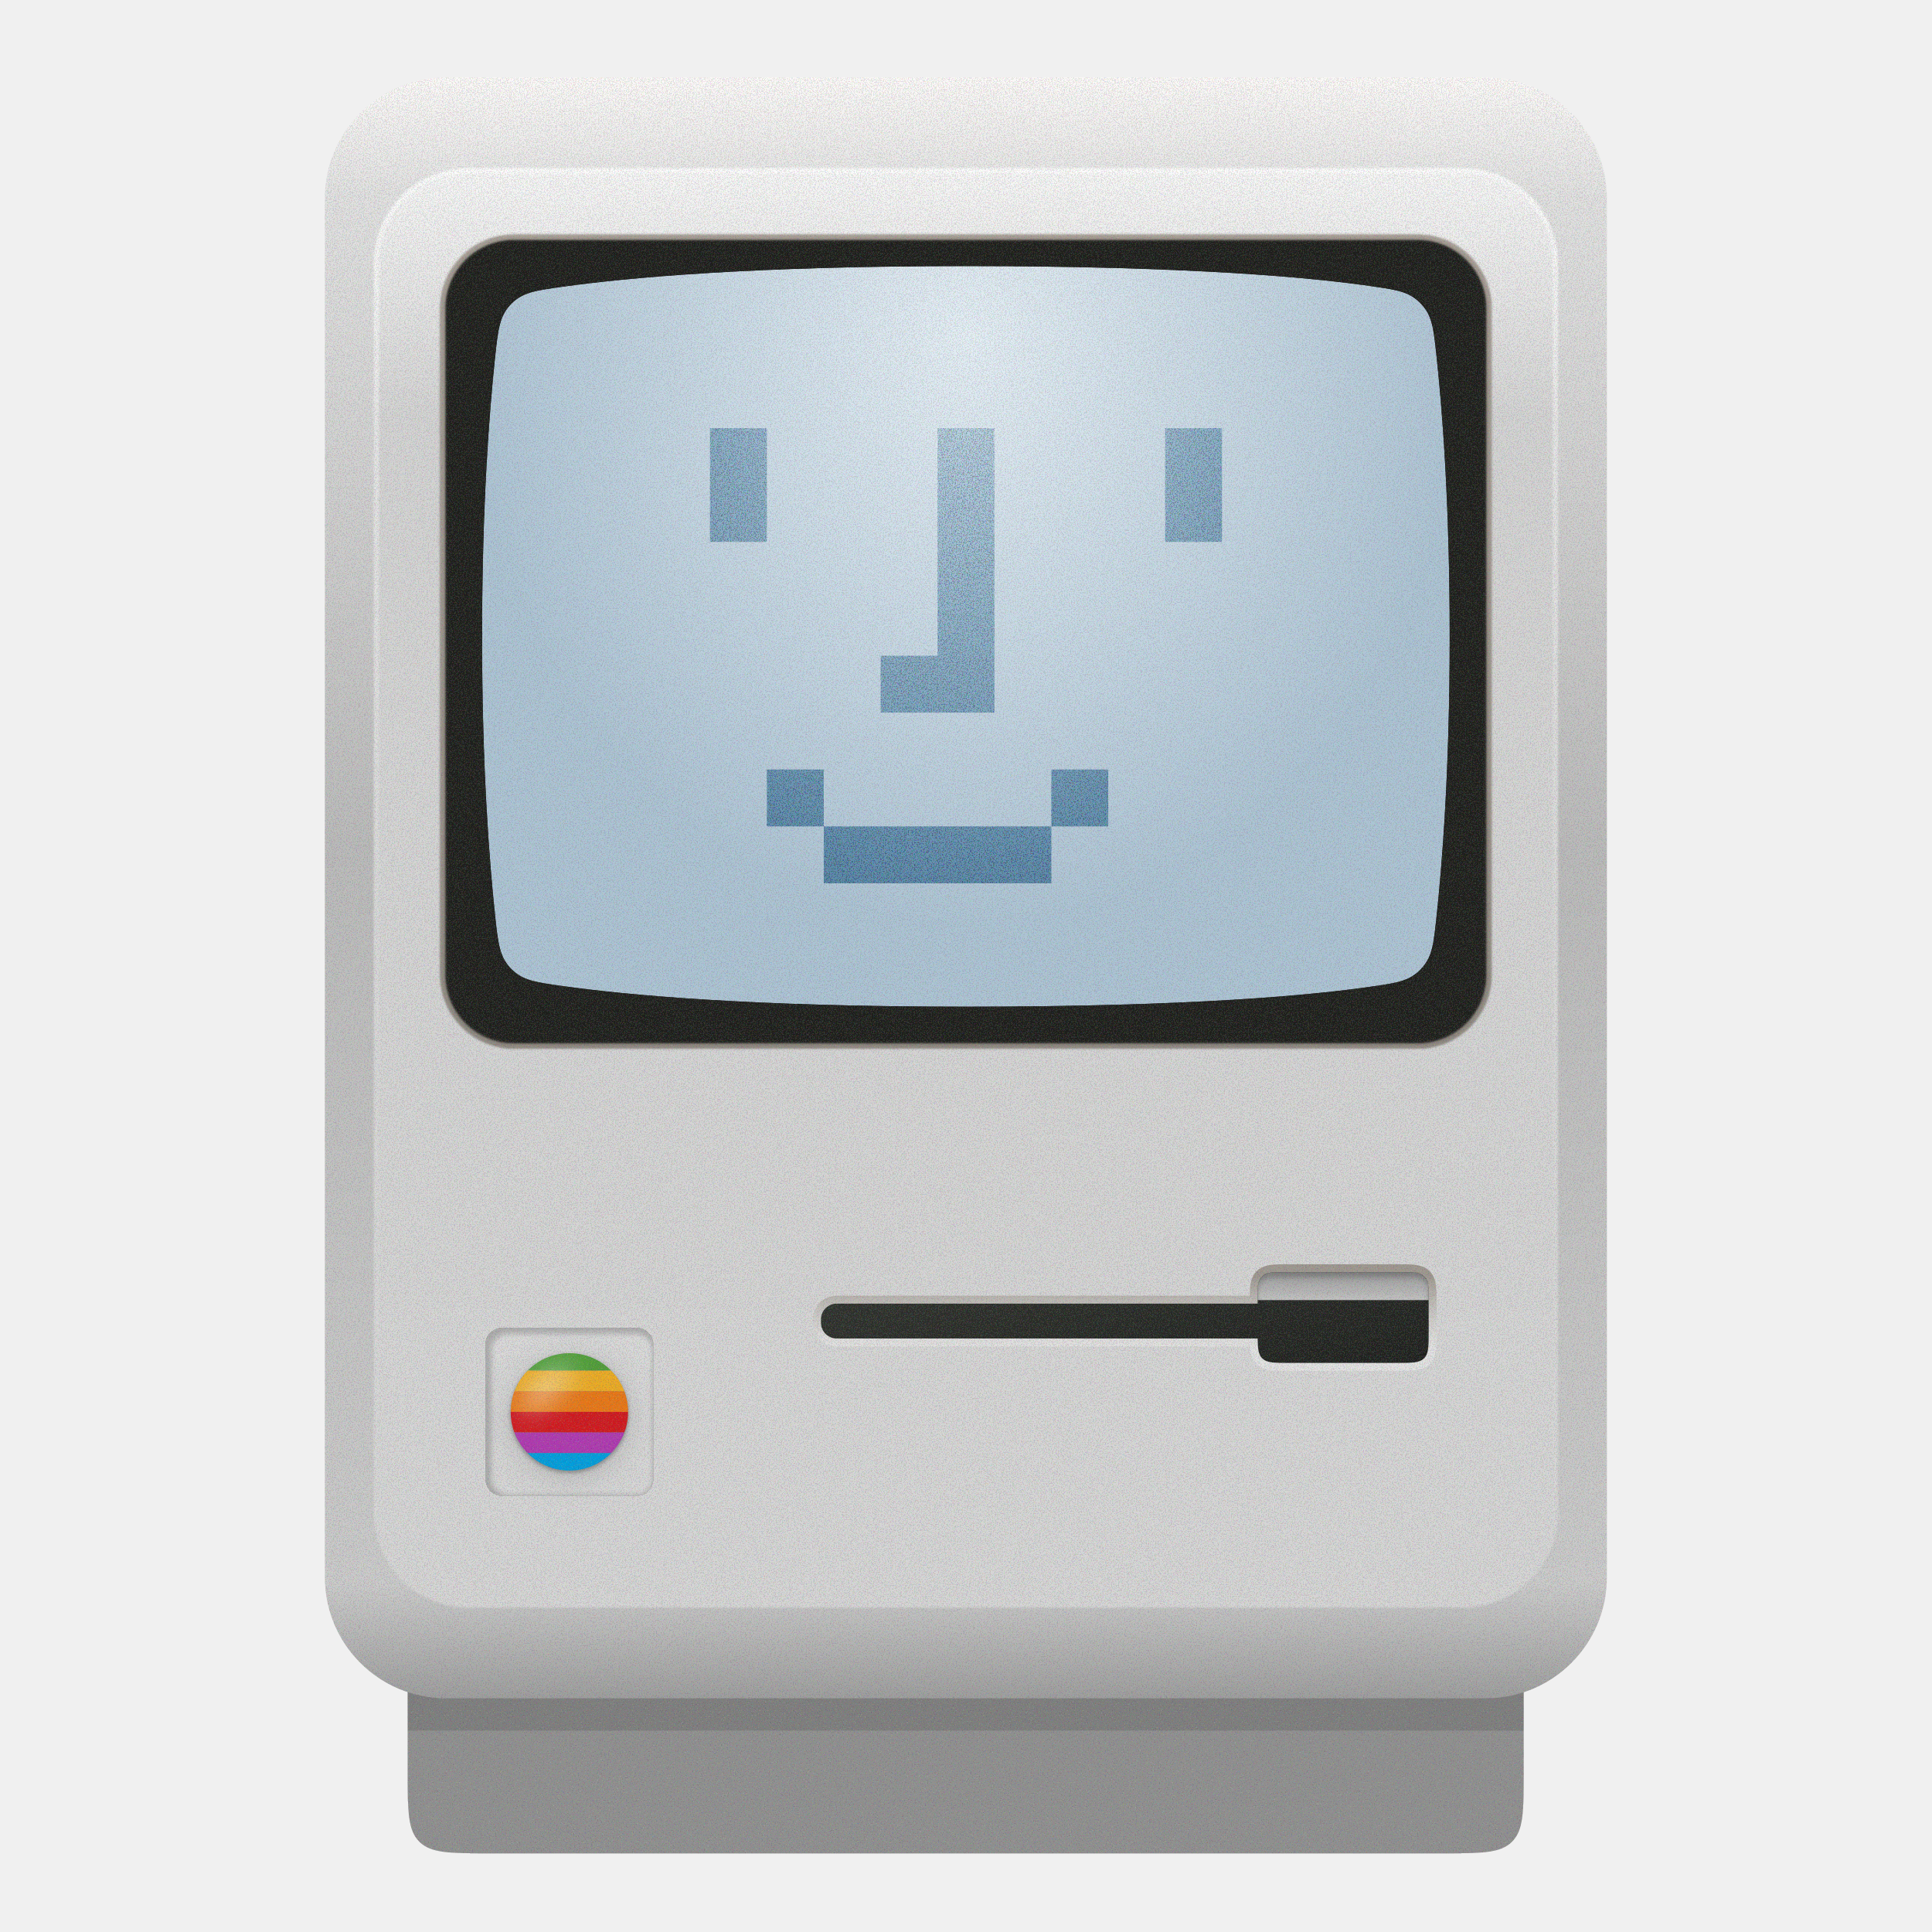
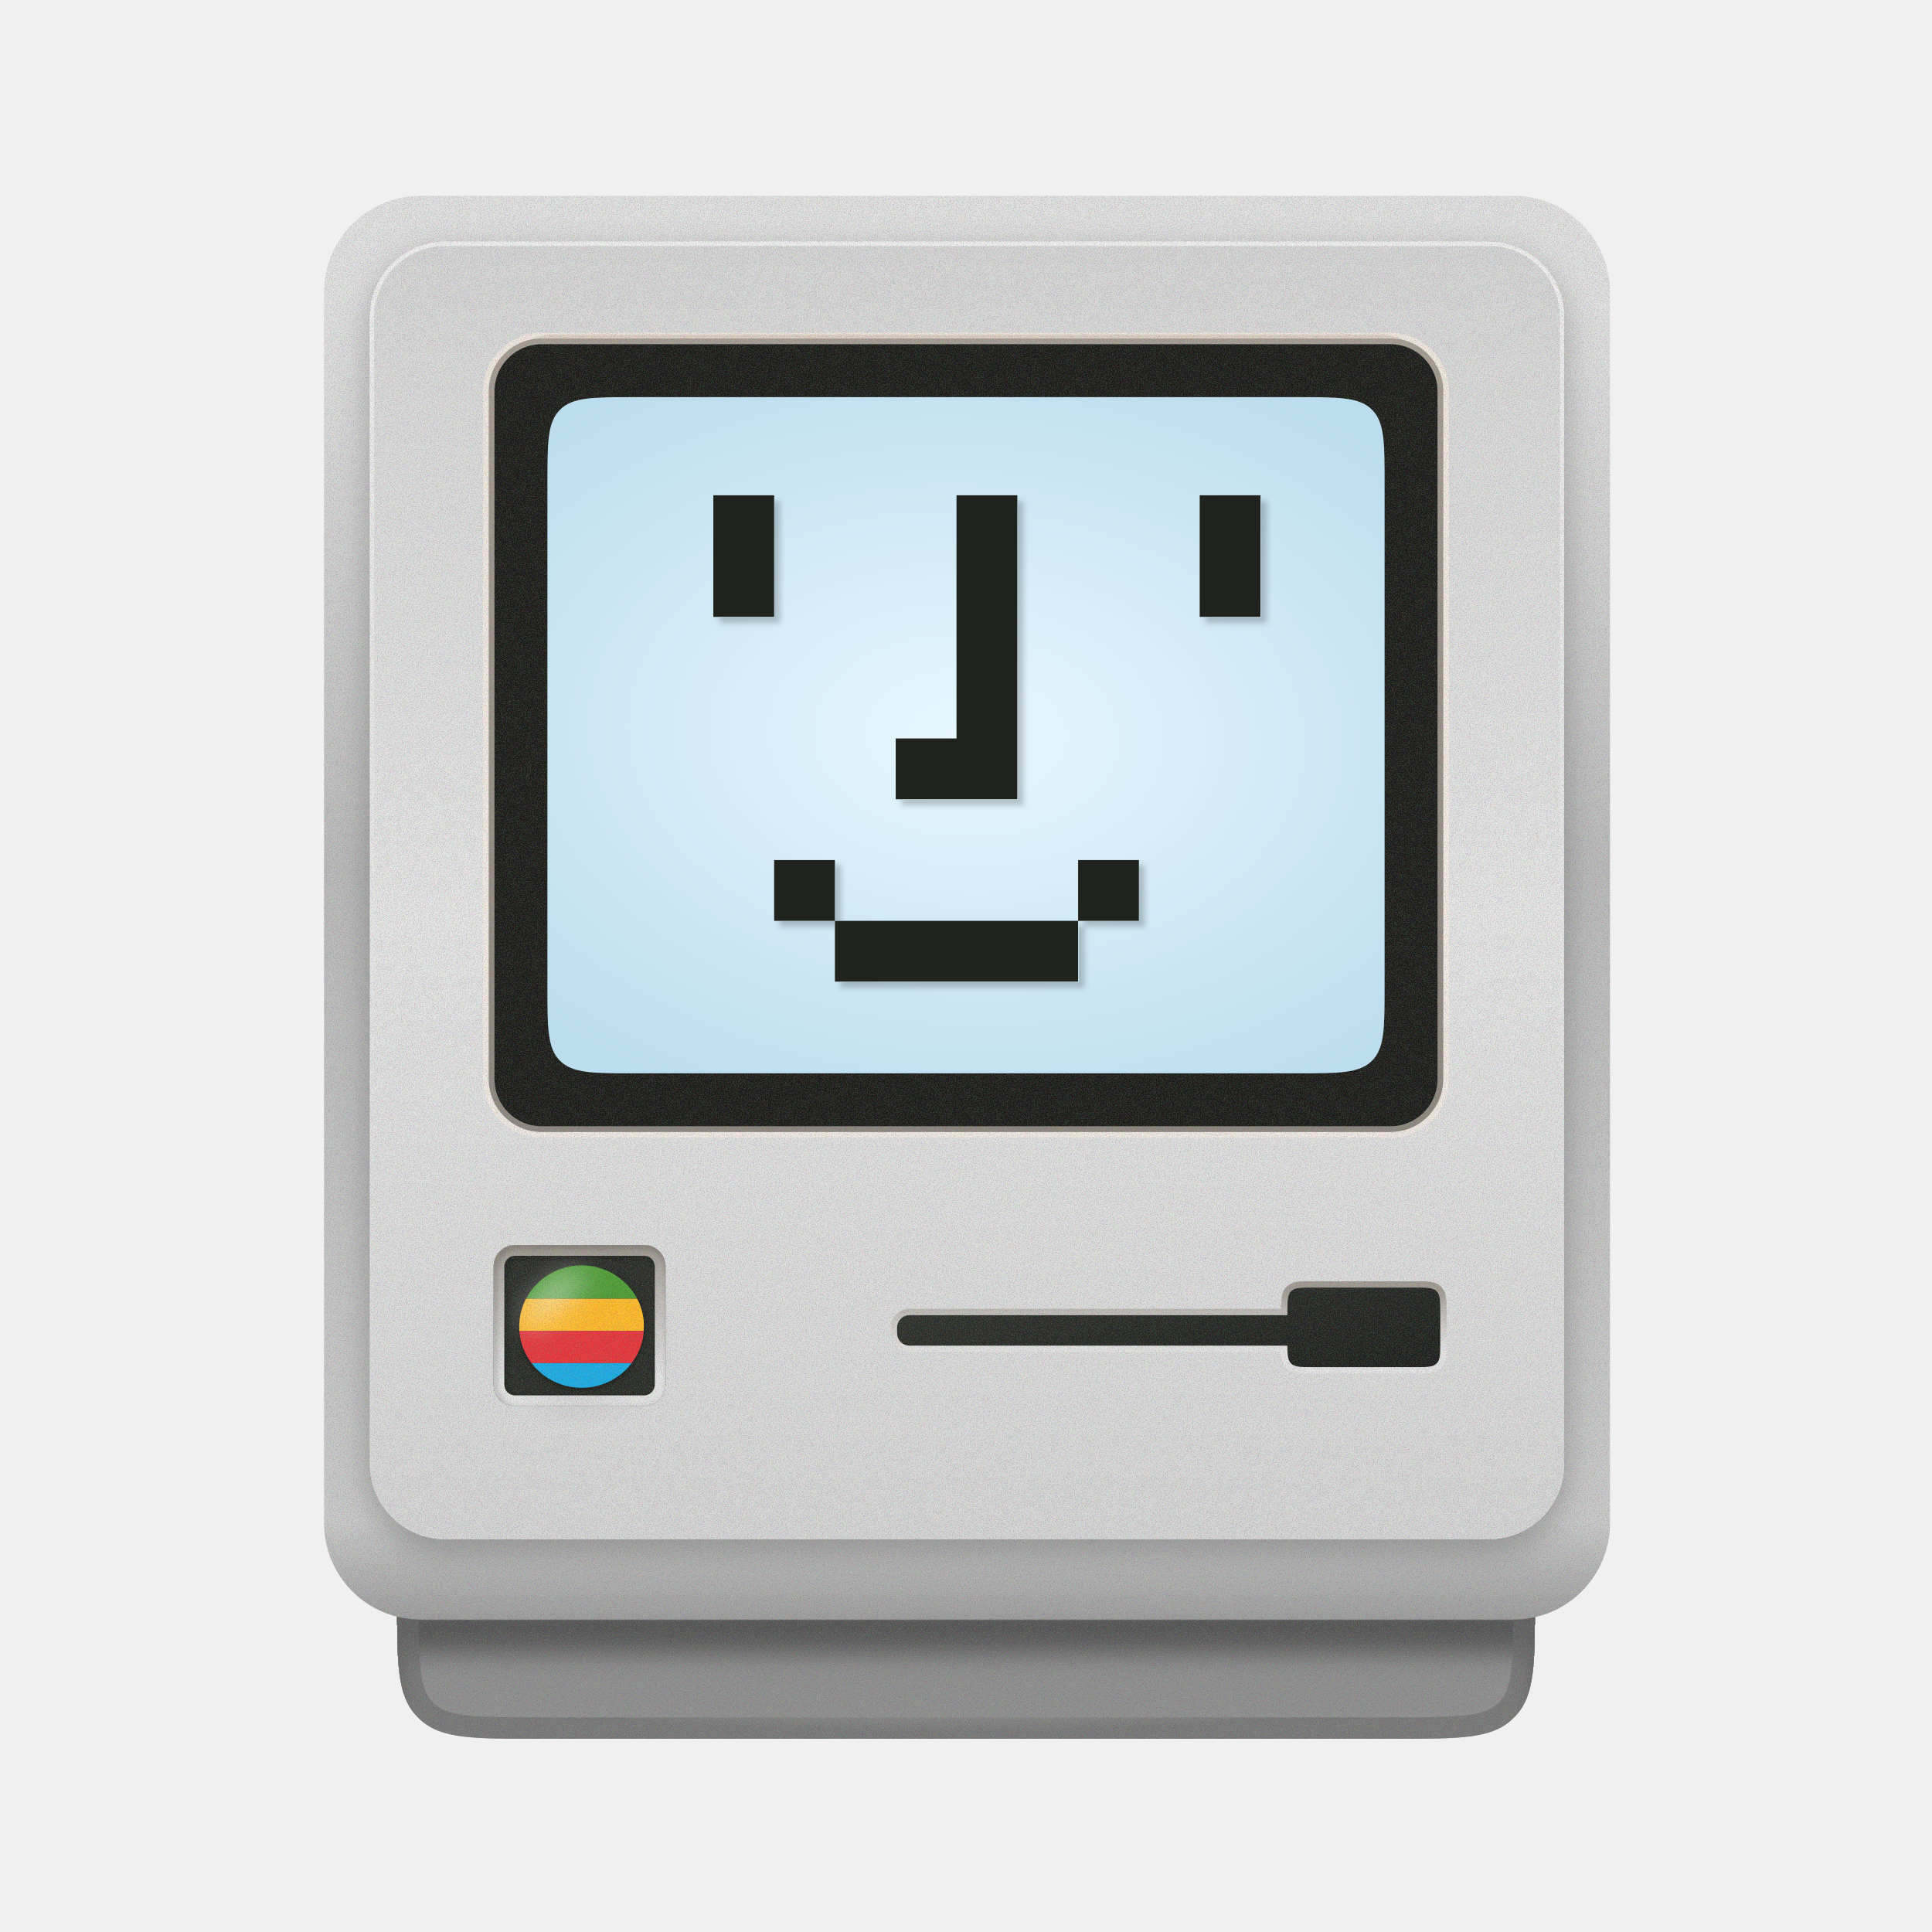
- <svg xmlns="http://www.w3.org/2000/svg" width="1024" height="1024" viewBox="40 0 818 898" fill="none">
-   <g filter="url(#filter0_n_48_129)">
-     <g filter="url(#filter1_i_48_129)">
-       <path d="M189.529 779.902H708.185V824.717C708.185 842.012 708.185 850.659 702.812 856.032C697.44 861.405 688.792 861.405 671.498 861.405H226.217C208.922 861.405 200.274 861.405 194.902 856.032C189.529 850.659 189.529 842.012 189.529 824.717V779.902Z" fill="url(#paint0_linear_48_129)" />
+ <svg xmlns="http://www.w3.org/2000/svg" width="180" height="180" viewBox="0 0 180 180" fill="none">
+   <g filter="url(#filter0_n_62_108)">
+     <g filter="url(#filter1_i_62_108)">
+       <path d="M37 149H143C143 154.925 143 157.888 141.257 159.806C141.114 159.963 140.963 160.114 140.806 160.257C138.888 162 135.925 162 130 162H50C44.075 162 41.112 162 39.194 160.257C39.037 160.114 38.886 159.963 38.743 159.806C37 157.888 37 154.925 37 149Z" fill="url(#paint0_linear_62_108)" />
    </g>
-     <rect x="151" y="36" width="595.885" height="753.38" rx="56.255" fill="url(#paint1_linear_48_129)" />
-     <g filter="url(#filter2_f_48_129)">
-       <rect x="173.731" y="78.215" width="550.422" height="668.95" rx="44.025" fill="url(#paint2_linear_48_129)" />
-       <rect x="174.954" y="79.438" width="547.976" height="666.504" rx="42.802" stroke="url(#paint3_linear_48_129)" stroke-width="2.446" />
+     <path d="M141.998 150C141.995 152.477 141.974 154.326 141.79 155.78C141.585 157.399 141.194 158.387 140.517 159.133C140.395 159.267 140.267 159.395 140.133 159.517C139.387 160.194 138.399 160.585 136.78 160.79C135.137 160.998 132.989 161 130 161H50C47.011 161 44.863 160.998 43.22 160.79C41.601 160.585 40.613 160.194 39.867 159.517C39.733 159.395 39.605 159.267 39.483 159.133C38.806 158.387 38.415 157.399 38.21 155.78C38.026 154.326 38.005 152.477 38.002 150H141.998Z" stroke="url(#paint1_radial_62_108)" stroke-opacity="0.6" stroke-width="2" />
+     <rect x="30.192" y="18.244" width="119.808" height="132.644" rx="8.978" fill="url(#paint2_linear_62_108)" />
+     <g filter="url(#filter2_d_62_108)">
+       <rect x="34.471" y="22.523" width="111.25" height="120.877" rx="7.026" fill="url(#paint3_linear_62_108)" />
+       <rect x="34.666" y="22.718" width="110.86" height="120.487" rx="6.831" stroke="url(#paint4_linear_62_108)" stroke-width="0.39" />
    </g>
-     <g filter="url(#filter3_f_48_129)">
-       <rect x="204.581" y="109.065" width="488.723" height="378.314" rx="34.242" fill="#242622" />
-       <rect x="204.581" y="109.065" width="488.723" height="378.314" rx="34.242" fill="black" fill-opacity="0.2" />
-       <rect x="205.804" y="110.288" width="486.277" height="375.868" rx="33.019" stroke="url(#paint4_linear_48_129)" stroke-width="2.446" />
+     <g filter="url(#filter3_f_62_108)">
+       <rect x="46.314" y="31.188" width="87.565" height="66.509" rx="5.465" fill="#242622" />
+       <rect x="46.314" y="31.188" width="87.565" height="66.509" rx="5.465" fill="black" fill-opacity="0.2" />
+       <rect x="46.849" y="31.723" width="86.495" height="65.439" rx="4.93" stroke="url(#paint5_linear_62_108)" stroke-width="1.07" />
    </g>
-     <mask id="mask0_48_129" style="mask-type:alpha" maskUnits="userSpaceOnUse" x="224" y="123" width="450" height="345">
-       <path d="M230.158 165.722C231.507 153.147 232.181 146.859 237.483 141.381C242.784 135.902 248.841 135.05 260.954 133.347C291.111 129.106 349.196 123.678 448.942 123.678C553.631 123.678 610.325 129 638.827 133.221C649.696 134.831 655.131 135.636 660.377 141.084C665.623 146.532 666.258 152.321 667.529 163.899C670.324 189.377 673.82 233.658 673.82 295.799C673.82 357.939 670.324 402.221 667.529 427.698C666.258 439.277 665.623 445.066 660.377 450.513C655.131 455.961 649.696 456.766 638.827 458.376C610.325 462.597 553.631 467.919 448.942 467.919C349.196 467.919 291.111 462.491 260.954 458.25C248.841 456.547 242.784 455.696 237.483 450.217C232.181 444.738 231.507 438.45 230.158 425.875C227.399 400.134 224.065 356.482 224.065 295.799C224.065 235.115 227.399 191.463 230.158 165.722Z" fill="url(#paint5_linear_48_129)" />
-     </mask>
-     <g mask="url(#mask0_48_129)">
-       <path d="M230.158 165.722C231.507 153.147 232.181 146.859 237.483 141.381C242.784 135.902 248.841 135.05 260.954 133.347C291.111 129.106 349.196 123.678 448.942 123.678C553.631 123.678 610.325 129 638.827 133.221C649.696 134.831 655.131 135.636 660.377 141.084C665.623 146.532 666.258 152.321 667.529 163.899C670.324 189.377 673.82 233.658 673.82 295.799C673.82 357.939 670.324 402.221 667.529 427.698C666.258 439.277 665.623 445.066 660.377 450.513C655.131 455.961 649.696 456.766 638.827 458.376C610.325 462.597 553.631 467.919 448.942 467.919C349.196 467.919 291.111 462.491 260.954 458.25C248.841 456.547 242.784 455.696 237.483 450.217C232.181 444.738 231.507 438.45 230.158 425.875C227.399 400.134 224.065 356.482 224.065 295.799C224.065 235.115 227.399 191.463 230.158 165.722Z" fill="url(#paint6_radial_48_129)" />
+     <rect x="45.535" y="31.535" width="88.93" height="73.93" rx="4.93" fill="#242622" />
+     <rect x="45.535" y="31.535" width="88.93" height="73.93" rx="4.93" fill="black" fill-opacity="0.2" />
+     <rect x="45.535" y="31.535" width="88.93" height="73.93" rx="4.93" stroke="url(#paint6_linear_62_108)" stroke-width="1.07" />
+     <g filter="url(#filter4_i_62_108)">
+       <rect x="46" y="116" width="16" height="15" rx="2" fill="#D9D9D9" />
    </g>
-     <g filter="url(#filter4_i_48_129)">
-       <rect x="225.688" y="617.272" width="77.936" height="77.936" rx="7.827" fill="url(#paint7_linear_48_129)" />
+     <rect x="46.5" y="116.5" width="15" height="14" rx="1.5" stroke="url(#paint7_linear_62_108)" />
+     <g filter="url(#filter5_i_62_108)">
+       <rect x="47" y="117" width="14" height="13" rx="1" fill="#2B2E29" />
    </g>
-     <g filter="url(#filter5_dd_48_129)">
-       <mask id="mask1_48_129" style="mask-type:alpha" maskUnits="userSpaceOnUse" x="237" y="628" width="55" height="56">
-         <circle cx="264.656" cy="656.24" r="27.278" fill="#C4C4C4" />
+     <g filter="url(#filter6_dd_62_108)">
+       <mask id="mask0_62_108" style="mask-type:alpha" maskUnits="userSpaceOnUse" x="48" y="117" width="12" height="13">
+         <ellipse cx="54.187" cy="123.596" rx="5.813" ry="5.704" fill="#C4C4C4" />
      </mask>
-       <g mask="url(#mask1_48_129)">
-         <rect x="235.906" y="624.539" width="57.504" height="12.533" fill="#4F9D37" />
-         <rect x="235.905" y="637.072" width="57.504" height="9.584" fill="#EBAA22" />
-         <rect x="235.905" y="646.656" width="57.504" height="9.584" fill="#E77614" />
-         <rect x="235.905" y="656.24" width="57.504" height="9.584" fill="#CF181D" />
-         <rect x="235.905" y="665.824" width="57.504" height="9.584" fill="#AE38AF" />
-         <rect x="235.82" y="675.408" width="57.672" height="11.69" fill="#009DDC" />
+       <g mask="url(#mask0_62_108)">
+         <rect x="48" y="117" width="12" height="4" fill="#4F9D37" />
+         <rect x="48" y="121" width="12" height="3" fill="#FFBA2A" />
+         <rect x="48" y="124" width="12" height="3" fill="#E5373C" />
+         <rect x="48" y="127" width="12" height="3" fill="#1DABE3" />
      </g>
    </g>
-     <g opacity="0.6" filter="url(#filter6_f_48_129)">
-       <ellipse cx="253.935" cy="645.13" rx="14.613" ry="4.4" transform="rotate(-43.4578 253.935 645.13)" fill="white" />
+     <g opacity="0.6" filter="url(#filter7_f_62_108)">
+       <ellipse cx="3.618" cy="1.088" rx="3.618" ry="1.088" transform="matrix(0.732361 -0.680916 0.694669 0.719329 48.1035 122.554)" fill="white" />
    </g>
-     <mask id="path-18-outside-1_48_129" maskUnits="userSpaceOnUse" x="377.56" y="587.293" width="291" height="50" fill="black">
-       <rect fill="white" x="377.56" y="587.293" width="291" height="50" />
-       <path d="M649.403 591.293C656.321 591.293 659.779 591.294 661.928 593.443C664.077 595.592 664.078 599.05 664.078 605.968V618.833C664.078 625.751 664.078 629.211 661.928 631.36C659.779 633.508 656.32 633.508 649.403 633.508H599.193C592.276 633.508 588.817 633.508 586.668 631.36C584.893 629.585 584.584 626.916 584.53 622.143H389.678C388.954 622.143 388.591 622.143 388.285 622.117C384.716 621.818 381.885 618.987 381.586 615.418C381.56 615.113 381.56 614.75 381.56 614.025C381.56 613.3 381.56 612.937 381.586 612.631C381.885 609.062 384.716 606.231 388.285 605.932C388.591 605.906 388.954 605.906 389.678 605.906H584.518C584.518 599.03 584.525 595.585 586.668 593.443C588.817 591.294 592.275 591.293 599.193 591.293H649.403Z" />
+     <mask id="path-18-outside-1_62_108" maskUnits="userSpaceOnUse" x="82.575" y="118.955" width="53" height="10" fill="black">
+       <rect fill="white" x="82.575" y="118.955" width="53" height="10" />
+       <path d="M131.852 119.955C132.956 119.955 133.508 119.955 133.851 120.298C134.194 120.641 134.193 121.193 134.193 122.297V125.034C134.193 126.138 134.193 126.69 133.851 127.033C133.508 127.376 132.956 127.377 131.852 127.377H122.281C121.177 127.377 120.625 127.376 120.282 127.033C119.977 126.728 119.945 126.257 119.941 125.378H85.002C84.764 125.378 84.645 125.378 84.546 125.361C84.058 125.277 83.676 124.894 83.592 124.407C83.575 124.308 83.575 124.189 83.575 123.951C83.575 123.713 83.575 123.594 83.592 123.495C83.676 123.007 84.058 122.625 84.546 122.541C84.645 122.524 84.764 122.523 85.002 122.523H119.938V122.297C119.938 121.193 119.939 120.641 120.282 120.298C120.625 119.955 121.177 119.955 122.281 119.955H131.852Z" />
    </mask>
-     <path d="M649.403 591.293C656.321 591.293 659.779 591.294 661.928 593.443C664.077 595.592 664.078 599.05 664.078 605.968V618.833C664.078 625.751 664.078 629.211 661.928 631.36C659.779 633.508 656.32 633.508 649.403 633.508H599.193C592.276 633.508 588.817 633.508 586.668 631.36C584.893 629.585 584.584 626.916 584.53 622.143H389.678C388.954 622.143 388.591 622.143 388.285 622.117C384.716 621.818 381.885 618.987 381.586 615.418C381.56 615.113 381.56 614.75 381.56 614.025C381.56 613.3 381.56 612.937 381.586 612.631C381.885 609.062 384.716 606.231 388.285 605.932C388.591 605.906 388.954 605.906 389.678 605.906H584.518C584.518 599.03 584.525 595.585 586.668 593.443C588.817 591.294 592.275 591.293 599.193 591.293H649.403Z" fill="url(#paint8_linear_48_129)" />
-     <path d="M649.403 591.293V587.624V591.293ZM661.928 593.443L664.523 590.848L664.523 590.848L661.928 593.443ZM664.078 605.968H667.747H664.078ZM661.928 631.36L664.522 633.954L664.523 633.954L661.928 631.36ZM649.403 633.508V637.177V633.508ZM599.193 633.508V637.177V633.508ZM586.668 631.36L584.074 633.954L584.074 633.954L586.668 631.36ZM584.53 622.143L588.199 622.101L588.158 618.474H584.53V622.143ZM389.678 622.143V625.812V622.143ZM388.285 622.117L387.978 625.773L387.979 625.773L388.285 622.117ZM381.586 615.418L377.93 615.724L377.93 615.725L381.586 615.418ZM381.56 614.025H377.892H381.56ZM381.586 612.631L377.93 612.325L377.93 612.325L381.586 612.631ZM388.285 605.932L387.979 602.276L387.978 602.276L388.285 605.932ZM389.678 605.906V602.238V605.906ZM584.518 605.906V609.575H588.187V605.907L584.518 605.906ZM586.668 593.443L584.074 590.848L584.073 590.848L586.668 593.443ZM599.193 591.293V587.624V591.293ZM649.403 591.293V594.962C652.966 594.962 655.268 594.97 656.965 595.198C658.556 595.412 659.055 595.757 659.334 596.037L661.928 593.443L664.523 590.848C662.653 588.979 660.348 588.249 657.943 587.926C655.644 587.617 652.758 587.624 649.403 587.624V591.293ZM661.928 593.443L659.334 596.037C659.614 596.316 659.959 596.815 660.173 598.406C660.401 600.103 660.409 602.406 660.409 605.968H664.078H667.747C667.747 602.613 667.754 599.727 667.445 597.428C667.122 595.023 666.392 592.718 664.523 590.848L661.928 593.443ZM664.078 605.968H660.409V618.833H664.078H667.747V605.968H664.078ZM664.078 618.833H660.409C660.409 622.396 660.401 624.699 660.173 626.396C659.959 627.987 659.614 628.486 659.334 628.765L661.928 631.36L664.523 633.954C666.392 632.084 667.122 629.779 667.445 627.374C667.754 625.074 667.747 622.189 667.747 618.833H664.078ZM661.928 631.36L659.334 628.765C659.055 629.044 658.557 629.39 656.965 629.604C655.268 629.832 652.966 629.839 649.403 629.839V633.508V637.177C652.758 637.177 655.643 637.185 657.943 636.876C660.347 636.553 662.653 635.824 664.522 633.954L661.928 631.36ZM649.403 633.508V629.839H599.193V633.508V637.177H649.403V633.508ZM599.193 633.508V629.839C595.631 629.839 593.328 629.832 591.631 629.604C590.04 629.39 589.541 629.044 589.262 628.765L586.668 631.36L584.074 633.954C585.944 635.824 588.249 636.553 590.654 636.876C592.953 637.185 595.838 637.177 599.193 637.177V633.508ZM586.668 631.36L589.262 628.765C589.021 628.524 588.754 628.141 588.547 627.136C588.319 626.031 588.225 624.487 588.199 622.101L584.53 622.143L580.861 622.184C580.888 624.571 580.976 626.748 581.36 628.615C581.765 630.582 582.539 632.42 584.074 633.954L586.668 631.36ZM584.53 622.143V618.474H389.678V622.143V625.812H584.53V622.143ZM389.678 622.143V618.474C388.877 618.474 388.705 618.471 388.591 618.461L388.285 622.117L387.979 625.773C388.476 625.815 389.03 625.812 389.678 625.812V622.143ZM388.285 622.117L388.591 618.461C386.807 618.312 385.391 616.896 385.242 615.112L381.586 615.418L377.93 615.725C378.378 621.077 382.626 625.325 387.978 625.773L388.285 622.117ZM381.586 615.418L385.242 615.112C385.232 614.998 385.229 614.826 385.229 614.025H381.56H377.892C377.892 614.673 377.888 615.227 377.93 615.724L381.586 615.418ZM381.56 614.025H385.229C385.229 613.223 385.232 613.051 385.242 612.937L381.586 612.631L377.93 612.325C377.888 612.822 377.892 613.376 377.892 614.025H381.56ZM381.586 612.631L385.242 612.937C385.391 611.153 386.807 609.737 388.591 609.588L388.285 605.932L387.978 602.276C382.626 602.725 378.378 606.972 377.93 612.325L381.586 612.631ZM388.285 605.932L388.591 609.588C388.705 609.578 388.877 609.575 389.678 609.575V605.906V602.238C389.03 602.238 388.476 602.234 387.979 602.276L388.285 605.932ZM389.678 605.906V609.575H584.518V605.906V602.238H389.678V605.906ZM584.518 605.906L588.187 605.907C588.187 602.366 588.197 600.078 588.425 598.392C588.639 596.812 588.983 596.316 589.262 596.037L586.668 593.443L584.073 590.848C582.21 592.712 581.479 595.009 581.154 597.407C580.843 599.698 580.85 602.57 580.85 605.906L584.518 605.906ZM586.668 593.443L589.262 596.037C589.541 595.757 590.04 595.412 591.631 595.198C593.328 594.97 595.631 594.962 599.193 594.962V591.293V587.624C595.838 587.624 592.953 587.617 590.653 587.926C588.248 588.249 585.943 588.979 584.074 590.848L586.668 593.443ZM599.193 591.293V594.962H649.403V591.293V587.624H599.193V591.293Z" fill="url(#paint9_linear_48_129)" mask="url(#path-18-outside-1_48_129)" />
-     <g filter="url(#filter7_i_48_129)">
-       <path d="M584.518 604.282C584.518 598.988 584.518 596.341 585.821 594.458C586.324 593.73 586.955 593.099 587.683 592.595C589.566 591.293 592.213 591.293 597.508 591.293H651.089C656.383 591.293 659.03 591.293 660.913 592.595C661.641 593.099 662.272 593.73 662.776 594.458C664.078 596.341 664.078 598.988 664.078 604.282H584.518Z" fill="url(#paint10_linear_48_129)" />
-     </g>
+     <path d="M131.852 119.955C132.956 119.955 133.508 119.955 133.851 120.298C134.194 120.641 134.193 121.193 134.193 122.297V125.034C134.193 126.138 134.193 126.69 133.851 127.033C133.508 127.376 132.956 127.377 131.852 127.377H122.281C121.177 127.377 120.625 127.376 120.282 127.033C119.977 126.728 119.945 126.257 119.941 125.378H85.002C84.764 125.378 84.645 125.378 84.546 125.361C84.058 125.277 83.676 124.894 83.592 124.407C83.575 124.308 83.575 124.189 83.575 123.951C83.575 123.713 83.575 123.594 83.592 123.495C83.676 123.007 84.058 122.625 84.546 122.541C84.645 122.524 84.764 122.523 85.002 122.523H119.938V122.297C119.938 121.193 119.939 120.641 120.282 120.298C120.625 119.955 121.177 119.955 122.281 119.955H131.852Z" fill="url(#paint8_linear_62_108)" />
+     <path d="M133.851 120.298L134.265 119.884L134.265 119.883L133.851 120.298ZM134.193 122.297H134.779H134.193ZM133.851 127.033L134.265 127.447L134.265 127.447L133.851 127.033ZM120.282 127.033L119.868 127.447L119.868 127.447L120.282 127.033ZM119.941 125.378L120.527 125.375L120.525 124.792H119.941V125.378ZM85.002 125.378V125.963V125.963V125.378ZM84.546 125.361L84.446 125.938L84.446 125.938L84.546 125.361ZM83.592 124.407L83.015 124.507L83.015 124.507L83.592 124.407ZM83.575 123.951H82.99H83.575ZM83.592 123.495L83.015 123.395L83.015 123.395L83.592 123.495ZM84.546 122.541L84.446 121.964L84.446 121.964L84.546 122.541ZM85.002 122.523V121.938V122.523ZM119.938 122.523V123.109H120.524V122.523H119.938ZM119.938 122.297H119.353H119.938ZM120.282 120.298L119.868 119.883L119.868 119.884L120.282 120.298ZM131.852 119.955V120.54C132.42 120.54 132.788 120.542 133.058 120.578C133.312 120.612 133.392 120.667 133.437 120.712L133.851 120.298L134.265 119.883C133.966 119.585 133.598 119.469 133.214 119.417C132.847 119.368 132.387 119.369 131.852 119.369V119.955ZM133.851 120.298L133.437 120.712C133.481 120.756 133.536 120.836 133.57 121.09C133.607 121.361 133.608 121.728 133.608 122.297H134.193H134.779C134.779 121.761 134.78 121.301 134.731 120.934C134.679 120.55 134.563 120.182 134.265 119.884L133.851 120.298ZM134.193 122.297H133.608V125.034H134.193H134.779V122.297H134.193ZM134.193 125.034H133.608C133.608 125.602 133.607 125.97 133.57 126.241C133.536 126.495 133.481 126.574 133.436 126.619L133.851 127.033L134.265 127.447C134.563 127.148 134.679 126.781 134.731 126.397C134.78 126.03 134.779 125.569 134.779 125.034H134.193ZM133.851 127.033L133.437 126.619C133.392 126.664 133.312 126.719 133.058 126.753C132.787 126.79 132.42 126.791 131.852 126.791V127.377V127.962C132.387 127.962 132.848 127.963 133.215 127.914C133.599 127.862 133.966 127.745 134.265 127.447L133.851 127.033ZM131.852 127.377V126.791H122.281V127.377V127.962H131.852V127.377ZM122.281 127.377V126.791C121.713 126.791 121.345 126.79 121.075 126.753C120.821 126.719 120.741 126.664 120.696 126.619L120.282 127.033L119.868 127.447C120.166 127.745 120.534 127.862 120.918 127.914C121.285 127.963 121.746 127.962 122.281 127.962V127.377ZM120.282 127.033L120.696 126.619C120.656 126.579 120.609 126.512 120.575 126.319C120.539 126.11 120.529 125.822 120.527 125.375L119.941 125.378L119.356 125.38C119.358 125.813 119.365 126.199 119.422 126.522C119.481 126.861 119.603 127.182 119.868 127.447L120.282 127.033ZM119.941 125.378V124.792H85.002V125.378V125.963H119.941V125.378ZM85.002 125.378V124.792C84.737 124.792 84.683 124.791 84.646 124.784L84.546 125.361L84.446 125.938C84.608 125.966 84.791 125.963 85.002 125.963V125.378ZM84.546 125.361L84.646 124.784C84.402 124.742 84.211 124.551 84.169 124.307L83.592 124.407L83.015 124.507C83.142 125.238 83.715 125.811 84.446 125.938L84.546 125.361ZM83.592 124.407L84.169 124.307C84.162 124.27 84.161 124.216 84.161 123.951H83.575H82.99C82.99 124.162 82.987 124.345 83.015 124.507L83.592 124.407ZM83.575 123.951H84.161C84.161 123.686 84.162 123.631 84.169 123.595L83.592 123.495L83.015 123.395C82.987 123.557 82.99 123.74 82.99 123.951H83.575ZM83.592 123.495L84.169 123.595C84.211 123.351 84.402 123.16 84.646 123.118L84.546 122.541L84.446 121.964C83.715 122.091 83.142 122.664 83.015 123.395L83.592 123.495ZM84.546 122.541L84.646 123.118C84.683 123.111 84.741 123.109 85.002 123.109V122.523V121.938C84.787 121.938 84.607 121.936 84.446 121.964L84.546 122.541ZM85.002 122.523V123.109H119.938V122.523V121.938H85.002V122.523ZM119.938 122.523H120.524V122.297H119.938H119.353V122.523H119.938ZM119.938 122.297H120.524C120.524 121.728 120.525 121.361 120.562 121.09C120.596 120.836 120.652 120.756 120.696 120.712L120.282 120.298L119.868 119.884C119.57 120.182 119.453 120.55 119.401 120.933C119.352 121.301 119.353 121.761 119.353 122.297H119.938ZM120.282 120.298L120.696 120.712C120.741 120.667 120.82 120.612 121.074 120.578C121.345 120.542 121.713 120.54 122.281 120.54V119.955V119.369C121.746 119.369 121.285 119.368 120.918 119.417C120.535 119.469 120.167 119.585 119.868 119.883L120.282 120.298ZM122.281 119.955V120.54H131.852V119.955V119.369H122.281V119.955Z" fill="url(#paint9_linear_62_108)" mask="url(#path-18-outside-1_62_108)" />
  </g>
-   <path d="M382.889 357.667H356.444V384.111H382.889V410.556H488.667V384.111H515.111V357.667H488.667V384.111H382.889V357.667Z" fill="black" style="mix-blend-mode:overlay" />
-   <path d="M462.222 199H435.778V304.778H409.333V331.222H462.222V199Z" fill="black" style="mix-blend-mode:overlay" />
-   <rect x="541.556" y="199" width="26.444" height="52.889" fill="black" style="mix-blend-mode:overlay" />
-   <rect x="330" y="199" width="26.444" height="52.889" fill="black" style="mix-blend-mode:overlay" />
+   <path d="M51 45C51 41.229 51 39.343 52.172 38.172C53.343 37 55.229 37 59 37H121C124.771 37 126.657 37 127.828 38.172C129 39.343 129 41.229 129 45V92C129 95.771 129 97.657 127.828 98.828C126.657 100 124.771 100 121 100H59C55.229 100 53.343 100 52.172 98.828C51 97.657 51 95.771 51 92V45Z" fill="url(#paint10_radial_62_108)" />
+   <g filter="url(#filter8_d_62_108)">
+     <path d="M77.788 80.13H72.124V85.794H77.788V91.458H100.445V85.794H106.109V80.13H100.445V85.794H77.788V80.13Z" fill="#1F221D" />
+     <path d="M94.781 46.145H89.116V68.802H83.452V74.466H94.781V46.145Z" fill="#1F221D" />
+     <rect x="111.773" y="46.145" width="5.664" height="11.328" fill="#1F221D" />
+     <rect x="66.46" y="46.145" width="5.664" height="11.328" fill="#1F221D" />
+   </g>
  <defs>
-     <filter id="filter0_n_48_129" x="151" y="36" width="595.885" height="825.405" filterUnits="userSpaceOnUse" color-interpolation-filters="sRGB">
+     <filter id="filter0_n_62_108" x="30.192" y="18.244" width="119.808" height="143.756" filterUnits="userSpaceOnUse" color-interpolation-filters="sRGB">
      <feFlood flood-opacity="0" result="BackgroundImageFix" />
      <feBlend mode="normal" in="SourceGraphic" in2="BackgroundImageFix" result="shape" />
-       <feTurbulence type="fractalNoise" baseFrequency="1.792 1.792" stitchTiles="stitch" numOctaves="3" result="noise" seed="5817" />
+       <feTurbulence type="fractalNoise" baseFrequency="11.228 11.228" stitchTiles="stitch" numOctaves="3" result="noise" seed="5817" />
      <feComponentTransfer in="noise" result="coloredNoise1">
        <feFuncR type="linear" slope="2" intercept="-0.5" />
        <feFuncG type="linear" slope="2" intercept="-0.5" />
        <feFuncB type="linear" slope="2" intercept="-0.5" />
        <feFuncA type="discrete" tableValues="1 1 1 1 1 1 1 1 1 1 1 1 1 1 1 1 1 1 1 1 1 1 1 1 1 1 1 1 1 1 1 1 1 1 1 1 1 1 1 1 1 1 1 1 1 1 1 1 1 1 1 0 0 0 0 0 0 0 0 0 0 0 0 0 0 0 0 0 0 0 0 0 0 0 0 0 0 0 0 0 0 0 0 0 0 0 0 0 0 0 0 0 0 0 0 0 0 0 0 0 " />
      </feComponentTransfer>
      <feComposite operator="in" in2="shape" in="coloredNoise1" result="noise1Clipped" />
      <feComponentTransfer in="noise1Clipped" result="color1">
        <feFuncA type="table" tableValues="0 0.15" />
      </feComponentTransfer>
-       <feMerge result="effect1_noise_48_129">
+       <feMerge result="effect1_noise_62_108">
        <feMergeNode in="shape" />
        <feMergeNode in="color1" />
      </feMerge>
    </filter>
-     <filter id="filter1_i_48_129" x="189.529" y="779.902" width="518.656" height="81.503" filterUnits="userSpaceOnUse" color-interpolation-filters="sRGB">
+     <filter id="filter1_i_62_108" x="37" y="149" width="106" height="15.3" filterUnits="userSpaceOnUse" color-interpolation-filters="sRGB">
      <feFlood flood-opacity="0" result="BackgroundImageFix" />
      <feBlend mode="normal" in="SourceGraphic" in2="BackgroundImageFix" result="shape" />
      <feColorMatrix in="SourceAlpha" type="matrix" values="0 0 0 0 0 0 0 0 0 0 0 0 0 0 0 0 0 0 127 0" result="hardAlpha" />
-       <feOffset dy="24.459" />
+       <feOffset dy="5" />
+       <feGaussianBlur stdDeviation="1.15" />
      <feComposite in2="hardAlpha" operator="arithmetic" k2="-1" k3="1" />
-       <feColorMatrix type="matrix" values="0 0 0 0 0 0 0 0 0 0 0 0 0 0 0 0 0 0 0.12 0" />
-       <feBlend mode="normal" in2="shape" result="effect1_innerShadow_48_129" />
+       <feColorMatrix type="matrix" values="0 0 0 0 0 0 0 0 0 0 0 0 0 0 0 0 0 0 0.4 0" />
+       <feBlend mode="normal" in2="shape" result="effect1_innerShadow_62_108" />
    </filter>
-     <filter id="filter2_f_48_129" x="172.508" y="76.992" width="552.868" height="671.396" filterUnits="userSpaceOnUse" color-interpolation-filters="sRGB">
+     <filter id="filter2_d_62_108" x="31.371" y="20.423" width="117.45" height="127.077" filterUnits="userSpaceOnUse" color-interpolation-filters="sRGB">
+       <feFlood flood-opacity="0" result="BackgroundImageFix" />
+       <feColorMatrix in="SourceAlpha" type="matrix" values="0 0 0 0 0 0 0 0 0 0 0 0 0 0 0 0 0 0 127 0" result="hardAlpha" />
+       <feOffset dy="1" />
+       <feGaussianBlur stdDeviation="1.55" />
+       <feComposite in2="hardAlpha" operator="out" />
+       <feColorMatrix type="matrix" values="0 0 0 0 0 0 0 0 0 0 0 0 0 0 0 0 0 0 0.25 0" />
+       <feBlend mode="normal" in2="BackgroundImageFix" result="effect1_dropShadow_62_108" />
+       <feBlend mode="normal" in="SourceGraphic" in2="effect1_dropShadow_62_108" result="shape" />
+     </filter>
+     <filter id="filter3_f_62_108" x="46.119" y="30.993" width="87.955" height="66.899" filterUnits="userSpaceOnUse" color-interpolation-filters="sRGB">
      <feFlood flood-opacity="0" result="BackgroundImageFix" />
      <feBlend mode="normal" in="SourceGraphic" in2="BackgroundImageFix" result="shape" />
-       <feGaussianBlur stdDeviation="0.611" result="effect1_foregroundBlur_48_129" />
+       <feGaussianBlur stdDeviation="0.098" result="effect1_foregroundBlur_62_108" />
    </filter>
-     <filter id="filter3_f_48_129" x="203.358" y="107.842" width="491.169" height="380.76" filterUnits="userSpaceOnUse" color-interpolation-filters="sRGB">
-       <feFlood flood-opacity="0" result="BackgroundImageFix" />
-       <feBlend mode="normal" in="SourceGraphic" in2="BackgroundImageFix" result="shape" />
-       <feGaussianBlur stdDeviation="0.611" result="effect1_foregroundBlur_48_129" />
-     </filter>
-     <filter id="filter4_i_48_129" x="225.688" y="617.272" width="79.159" height="79.159" filterUnits="userSpaceOnUse" color-interpolation-filters="sRGB">
+     <filter id="filter4_i_62_108" x="46" y="116" width="16.195" height="15.195" filterUnits="userSpaceOnUse" color-interpolation-filters="sRGB">
      <feFlood flood-opacity="0" result="BackgroundImageFix" />
      <feBlend mode="normal" in="SourceGraphic" in2="BackgroundImageFix" result="shape" />
      <feColorMatrix in="SourceAlpha" type="matrix" values="0 0 0 0 0 0 0 0 0 0 0 0 0 0 0 0 0 0 127 0" result="hardAlpha" />
-       <feMorphology radius="1.223" operator="erode" in="SourceAlpha" result="effect1_innerShadow_48_129" />
-       <feOffset dx="1.223" dy="1.223" />
-       <feGaussianBlur stdDeviation="1.223" />
+       <feMorphology radius="0.195" operator="erode" in="SourceAlpha" result="effect1_innerShadow_62_108" />
+       <feOffset dx="0.195" dy="0.195" />
+       <feGaussianBlur stdDeviation="0.195" />
      <feComposite in2="hardAlpha" operator="arithmetic" k2="-1" k3="1" />
      <feColorMatrix type="matrix" values="0 0 0 0 0 0 0 0 0 0 0 0 0 0 0 0 0 0 0.2 0" />
-       <feBlend mode="normal" in2="shape" result="effect1_innerShadow_48_129" />
+       <feBlend mode="normal" in2="shape" result="effect1_innerShadow_62_108" />
    </filter>
-     <filter id="filter5_dd_48_129" x="222.704" y="616.733" width="83.905" height="83.905" filterUnits="userSpaceOnUse" color-interpolation-filters="sRGB">
-       <feFlood flood-opacity="0" result="BackgroundImageFix" />
-       <feColorMatrix in="SourceAlpha" type="matrix" values="0 0 0 0 0 0 0 0 0 0 0 0 0 0 0 0 0 0 127 0" result="hardAlpha" />
-       <feOffset dy="0.893" />
-       <feGaussianBlur stdDeviation="0.893" />
-       <feColorMatrix type="matrix" values="0 0 0 0 0 0 0 0 0 0 0 0 0 0 0 0 0 0 0.3 0" />
-       <feBlend mode="normal" in2="BackgroundImageFix" result="effect1_dropShadow_48_129" />
-       <feColorMatrix in="SourceAlpha" type="matrix" values="0 0 0 0 0 0 0 0 0 0 0 0 0 0 0 0 0 0 127 0" result="hardAlpha" />
-       <feOffset dy="2.446" />
-       <feGaussianBlur stdDeviation="7.338" />
-       <feColorMatrix type="matrix" values="0 0 0 0 0 0 0 0 0 0 0 0 0 0 0 0 0 0 0.16 0" />
-       <feBlend mode="normal" in2="effect1_dropShadow_48_129" result="effect2_dropShadow_48_129" />
-       <feBlend mode="normal" in="SourceGraphic" in2="effect2_dropShadow_48_129" result="shape" />
-     </filter>
-     <filter id="filter6_f_48_129" x="231.162" y="622.84" width="45.547" height="44.578" filterUnits="userSpaceOnUse" color-interpolation-filters="sRGB">
-       <feFlood flood-opacity="0" result="BackgroundImageFix" />
-       <feBlend mode="normal" in="SourceGraphic" in2="BackgroundImageFix" result="shape" />
-       <feGaussianBlur stdDeviation="5.87" result="effect1_foregroundBlur_48_129" />
-     </filter>
-     <filter id="filter7_i_48_129" x="584.518" y="591.293" width="79.56" height="15.435" filterUnits="userSpaceOnUse" color-interpolation-filters="sRGB">
+     <filter id="filter5_i_62_108" x="47" y="117" width="14.195" height="13.195" filterUnits="userSpaceOnUse" color-interpolation-filters="sRGB">
      <feFlood flood-opacity="0" result="BackgroundImageFix" />
      <feBlend mode="normal" in="SourceGraphic" in2="BackgroundImageFix" result="shape" />
      <feColorMatrix in="SourceAlpha" type="matrix" values="0 0 0 0 0 0 0 0 0 0 0 0 0 0 0 0 0 0 127 0" result="hardAlpha" />
-       <feOffset dy="2.446" />
-       <feGaussianBlur stdDeviation="1.223" />
+       <feMorphology radius="0.195" operator="erode" in="SourceAlpha" result="effect1_innerShadow_62_108" />
+       <feOffset dx="0.195" dy="0.195" />
+       <feGaussianBlur stdDeviation="0.195" />
      <feComposite in2="hardAlpha" operator="arithmetic" k2="-1" k3="1" />
      <feColorMatrix type="matrix" values="0 0 0 0 0 0 0 0 0 0 0 0 0 0 0 0 0 0 0.2 0" />
-       <feBlend mode="normal" in2="shape" result="effect1_innerShadow_48_129" />
+       <feBlend mode="normal" in2="shape" result="effect1_innerShadow_62_108" />
    </filter>
-     <linearGradient id="paint0_linear_48_129" x1="448.857" y1="779.902" x2="448.857" y2="861.405" gradientUnits="userSpaceOnUse">
+     <filter id="filter6_dd_62_108" x="45.108" y="115.172" width="18.157" height="17.938" filterUnits="userSpaceOnUse" color-interpolation-filters="sRGB">
+       <feFlood flood-opacity="0" result="BackgroundImageFix" />
+       <feColorMatrix in="SourceAlpha" type="matrix" values="0 0 0 0 0 0 0 0 0 0 0 0 0 0 0 0 0 0 127 0" result="hardAlpha" />
+       <feOffset dy="0.199" />
+       <feGaussianBlur stdDeviation="0.199" />
+       <feColorMatrix type="matrix" values="0 0 0 0 0 0 0 0 0 0 0 0 0 0 0 0 0 0 0.3 0" />
+       <feBlend mode="normal" in2="BackgroundImageFix" result="effect1_dropShadow_62_108" />
+       <feColorMatrix in="SourceAlpha" type="matrix" values="0 0 0 0 0 0 0 0 0 0 0 0 0 0 0 0 0 0 127 0" result="hardAlpha" />
+       <feOffset dy="0.544" />
+       <feGaussianBlur stdDeviation="1.633" />
+       <feColorMatrix type="matrix" values="0 0 0 0 0 0 0 0 0 0 0 0 0 0 0 0 0 0 0.16 0" />
+       <feBlend mode="normal" in2="effect1_dropShadow_62_108" result="effect2_dropShadow_62_108" />
+       <feBlend mode="normal" in="SourceGraphic" in2="effect2_dropShadow_62_108" result="shape" />
+     </filter>
+     <filter id="filter7_f_62_108" x="46.141" y="115.676" width="10.736" height="10.395" filterUnits="userSpaceOnUse" color-interpolation-filters="sRGB">
+       <feFlood flood-opacity="0" result="BackgroundImageFix" />
+       <feBlend mode="normal" in="SourceGraphic" in2="BackgroundImageFix" result="shape" />
+       <feGaussianBlur stdDeviation="1.306" result="effect1_foregroundBlur_62_108" />
+     </filter>
+     <filter id="filter8_d_62_108" x="66.46" y="46.145" width="52.048" height="46.383" filterUnits="userSpaceOnUse" color-interpolation-filters="sRGB">
+       <feFlood flood-opacity="0" result="BackgroundImageFix" />
+       <feColorMatrix in="SourceAlpha" type="matrix" values="0 0 0 0 0 0 0 0 0 0 0 0 0 0 0 0 0 0 127 0" result="hardAlpha" />
+       <feOffset dx="0.535" dy="0.535" />
+       <feGaussianBlur stdDeviation="0.267" />
+       <feComposite in2="hardAlpha" operator="out" />
+       <feColorMatrix type="matrix" values="0 0 0 0 0.04 0 0 0 0 0.04 0 0 0 0 0.04 0 0 0 0.21 0" />
+       <feBlend mode="normal" in2="BackgroundImageFix" result="effect1_dropShadow_62_108" />
+       <feBlend mode="normal" in="SourceGraphic" in2="effect1_dropShadow_62_108" result="shape" />
+     </filter>
+     <linearGradient id="paint0_linear_62_108" x1="90" y1="149" x2="90" y2="162" gradientUnits="userSpaceOnUse">
      <stop stop-color="#8F8F8F" />
    </linearGradient>
-     <linearGradient id="paint1_linear_48_129" x1="448.942" y1="36" x2="448.942" y2="789.38" gradientUnits="userSpaceOnUse">
-       <stop stop-color="#FBF9F8" />
+     <radialGradient id="paint1_radial_62_108" cx="0" cy="0" r="1" gradientUnits="userSpaceOnUse" gradientTransform="translate(91.5 156) rotate(-0.556253) scale(51.5024 5.39308)">
+       <stop stop-color="#C5C7C3" />
+       <stop offset="0.976" stop-color="#6A6A6A" />
+     </radialGradient>
+     <linearGradient id="paint2_linear_62_108" x1="90.096" y1="18.244" x2="90.096" y2="150.888" gradientUnits="userSpaceOnUse">
      <stop offset="0.073" stop-color="#E1E1E1" />
      <stop offset="0.473" stop-color="#BABABA" />
      <stop offset="0.93" stop-color="#CACACA" />
      <stop offset="1" stop-color="#9D9D9D" />
    </linearGradient>
-     <linearGradient id="paint2_linear_48_129" x1="449.754" y1="78.215" x2="448.942" y2="747.165" gradientUnits="userSpaceOnUse">
-       <stop stop-color="#F7F7F7" />
-       <stop offset="0.172" stop-color="#D3D3D3" />
+     <linearGradient id="paint3_linear_62_108" x1="90.26" y1="22.523" x2="90.129" y2="143.4" gradientUnits="userSpaceOnUse">
+       <stop stop-color="#D5D5D5" />
+       <stop offset="0.519" stop-color="#E4E4E4" />
      <stop offset="1" stop-color="#D5D5D5" />
    </linearGradient>
-     <linearGradient id="paint3_linear_48_129" x1="448.942" y1="78.215" x2="448.942" y2="747.165" gradientUnits="userSpaceOnUse">
+     <linearGradient id="paint4_linear_62_108" x1="90.096" y1="22.523" x2="90.096" y2="143.4" gradientUnits="userSpaceOnUse">
      <stop stop-color="white" stop-opacity="0.6" />
      <stop offset="0.507" stop-color="white" stop-opacity="0.1" />
      <stop offset="1" stop-color="white" stop-opacity="0" />
    </linearGradient>
-     <linearGradient id="paint4_linear_48_129" x1="448.942" y1="109.065" x2="448.942" y2="487.379" gradientUnits="userSpaceOnUse">
+     <linearGradient id="paint5_linear_62_108" x1="90.097" y1="31.188" x2="90.097" y2="97.697" gradientUnits="userSpaceOnUse">
      <stop stop-color="#FFF0E3" stop-opacity="0.6" />
      <stop offset="1" stop-color="#FFF0E3" stop-opacity="0.5" />
    </linearGradient>
-     <linearGradient id="paint5_linear_48_129" x1="659.207" y1="455.717" x2="224.065" y2="123.678" gradientUnits="userSpaceOnUse">
+     <linearGradient id="paint6_linear_62_108" x1="90" y1="31" x2="90" y2="106" gradientUnits="userSpaceOnUse">
+       <stop stop-color="#FFF0E3" stop-opacity="0.6" />
+       <stop offset="1" stop-color="#FFF0E3" stop-opacity="0.5" />
+     </linearGradient>
+     <linearGradient id="paint7_linear_62_108" x1="54" y1="116.577" x2="54" y2="128.404" gradientUnits="userSpaceOnUse">
+       <stop stop-color="#66594A" stop-opacity="0.5" />
+       <stop offset="1" stop-color="white" stop-opacity="0.3" />
+     </linearGradient>
+     <linearGradient id="paint8_linear_62_108" x1="132.549" y1="127.399" x2="127.954" y2="109.099" gradientUnits="userSpaceOnUse">
      <stop stop-color="#1E201D" />
      <stop offset="1" stop-color="#30332E" />
    </linearGradient>
-     <radialGradient id="paint6_radial_48_129" cx="0" cy="0" r="1" gradientUnits="userSpaceOnUse" gradientTransform="translate(449.393 155.494) rotate(90) scale(273.829 232.734)">
-       <stop stop-color="#E4EEF5" />
-       <stop offset="1" stop-color="#ACC3D4" />
-     </radialGradient>
-     <linearGradient id="paint7_linear_48_129" x1="264.656" y1="617.272" x2="264.656" y2="695.208" gradientUnits="userSpaceOnUse">
-       <stop stop-color="#D9D9D9" />
-       <stop offset="1" stop-color="#D6D6D6" />
-     </linearGradient>
-     <linearGradient id="paint8_linear_48_129" x1="654.899" y1="633.635" x2="628.329" y2="529.783" gradientUnits="userSpaceOnUse">
-       <stop stop-color="#1E201D" />
-       <stop offset="1" stop-color="#30332E" />
-     </linearGradient>
-     <linearGradient id="paint9_linear_48_129" x1="522.819" y1="592.917" x2="522.819" y2="626.202" gradientUnits="userSpaceOnUse">
+     <linearGradient id="paint9_linear_62_108" x1="108.884" y1="120.24" x2="108.884" y2="126.092" gradientUnits="userSpaceOnUse">
      <stop stop-color="#66594A" stop-opacity="0.5" />
      <stop offset="1" stop-color="white" stop-opacity="0.3" />
    </linearGradient>
-     <linearGradient id="paint10_linear_48_129" x1="624.298" y1="591.293" x2="624.298" y2="604.282" gradientUnits="userSpaceOnUse">
-       <stop stop-color="#9A9A9A" />
-       <stop offset="1" stop-color="#C1C1C1" />
-     </linearGradient>
+     <radialGradient id="paint10_radial_62_108" cx="0" cy="0" r="1" gradientTransform="matrix(-1.65254 37.6308 -56.424 -2.86598 90 68.5)" gradientUnits="userSpaceOnUse">
+       <stop stop-color="#E8F7FF" />
+       <stop offset="1" stop-color="#BCDDED" />
+     </radialGradient>
  </defs>
</svg>
